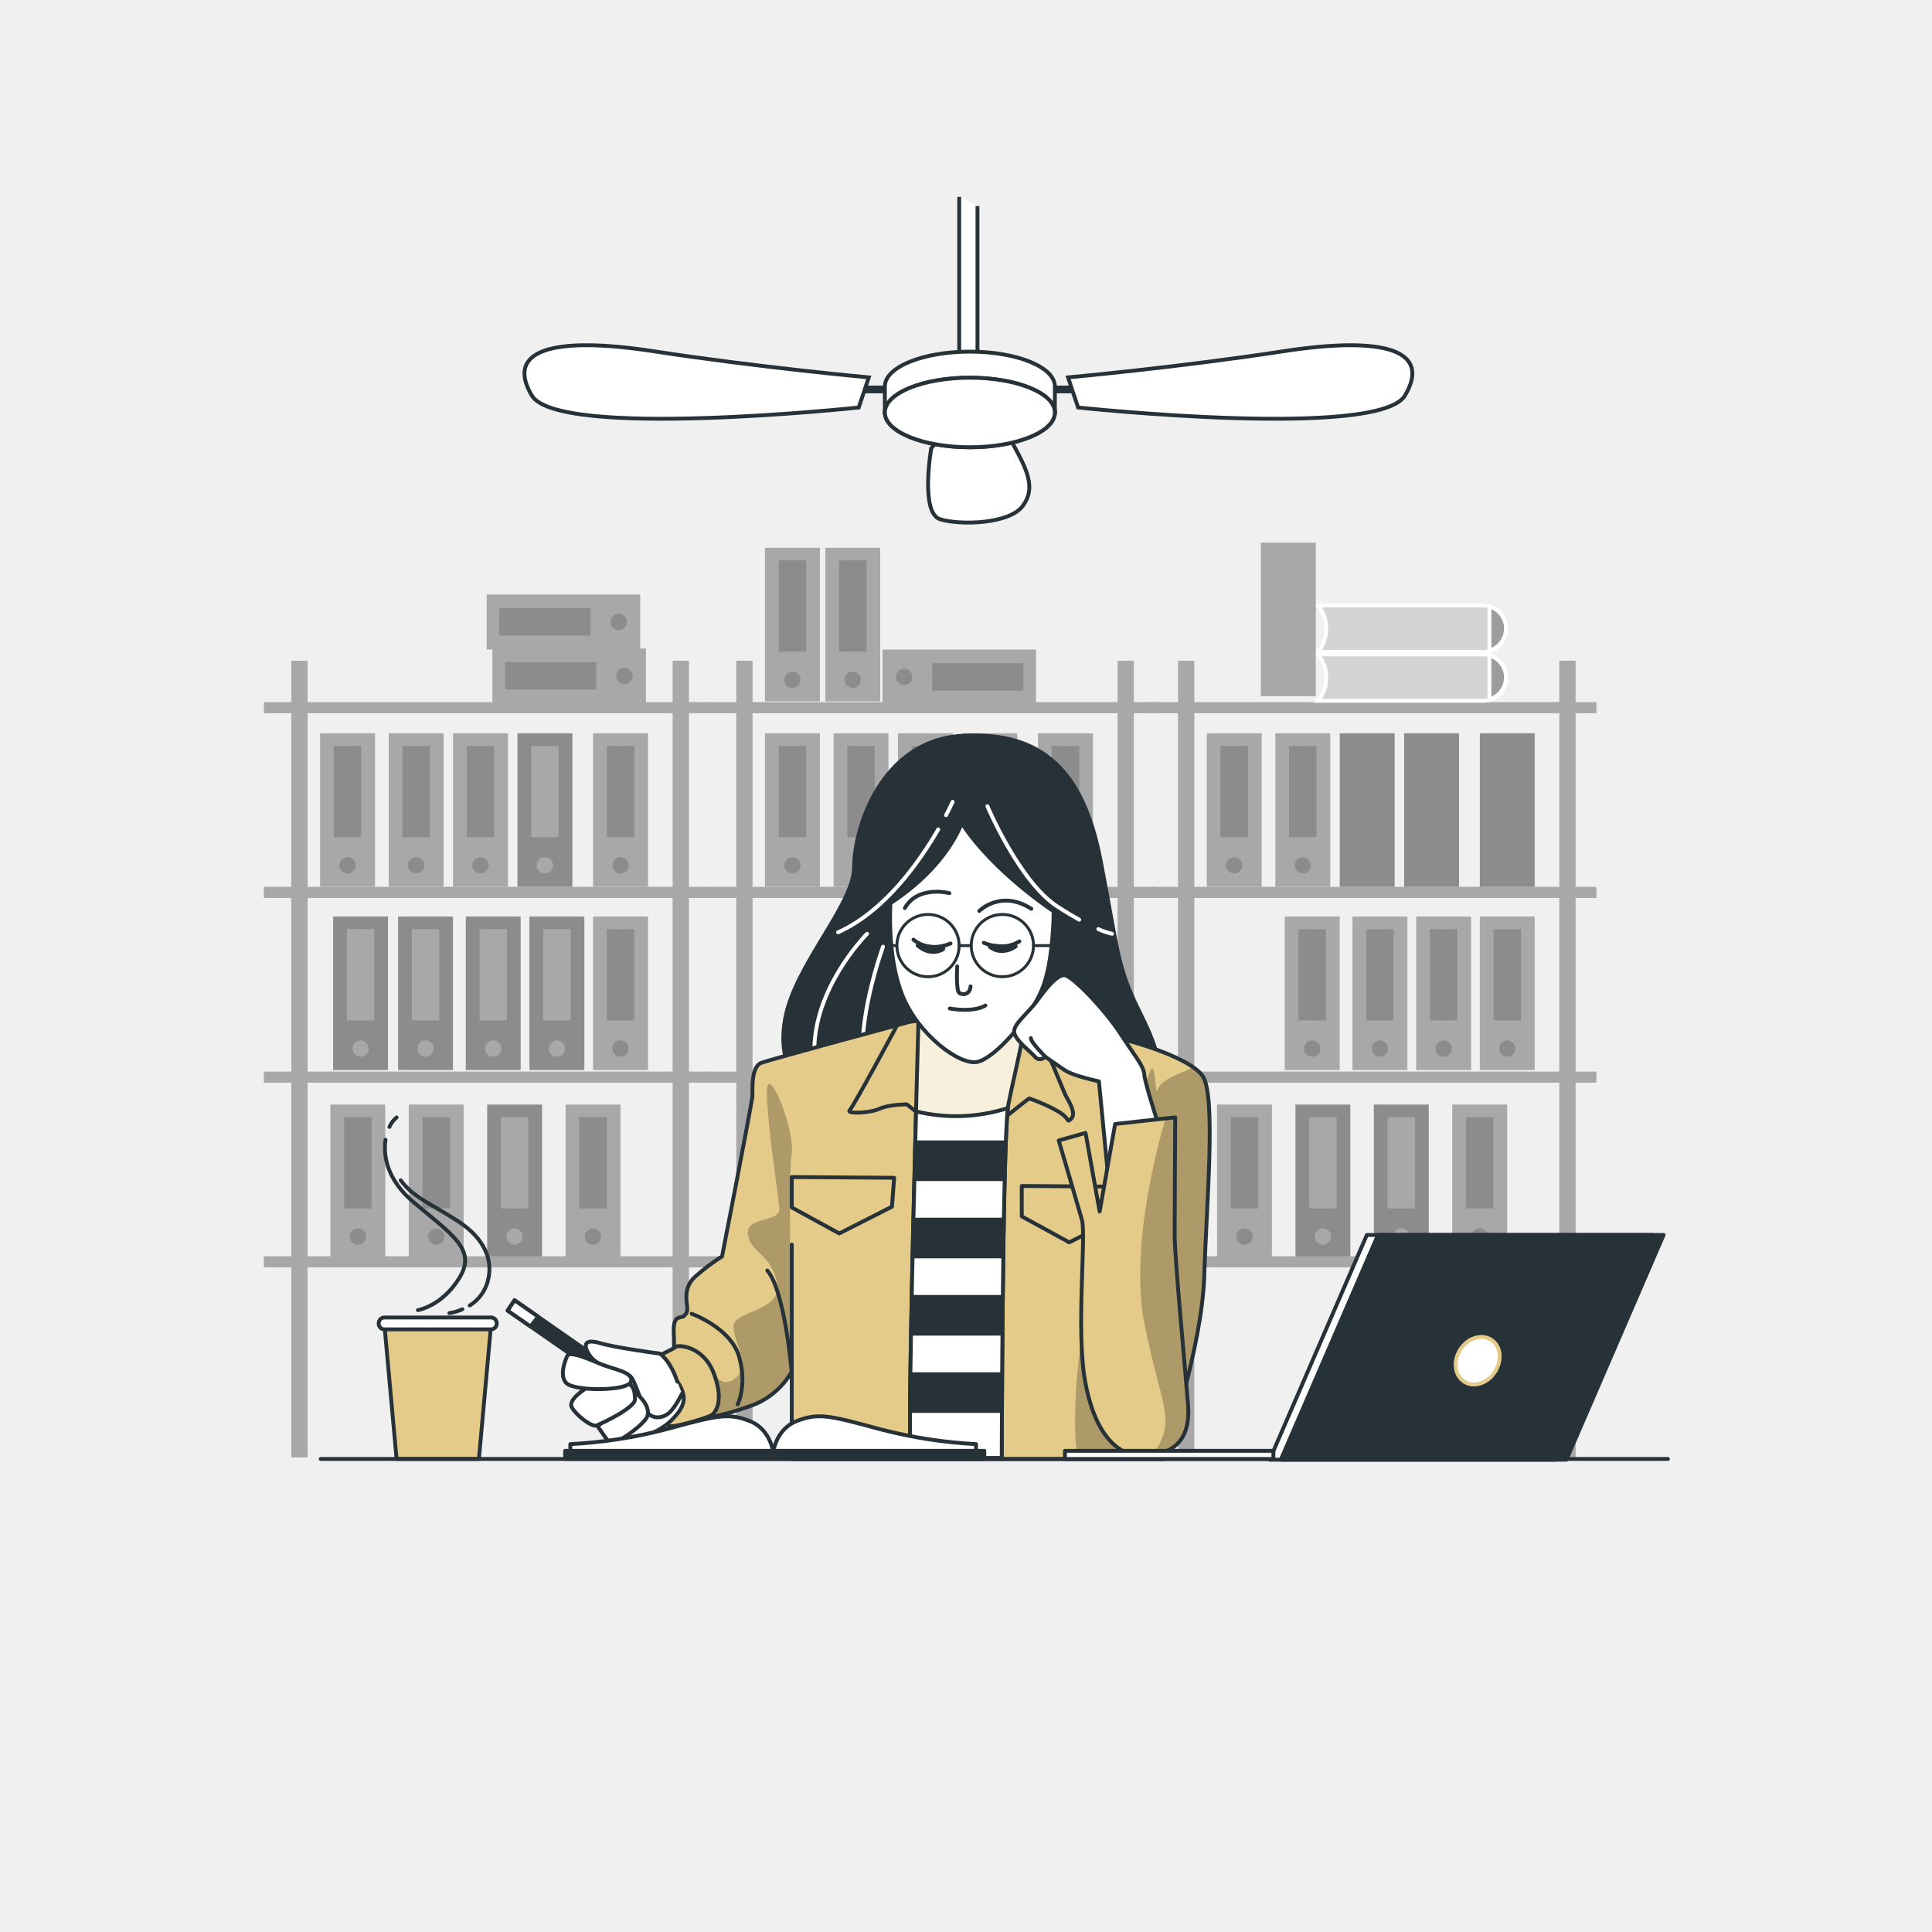
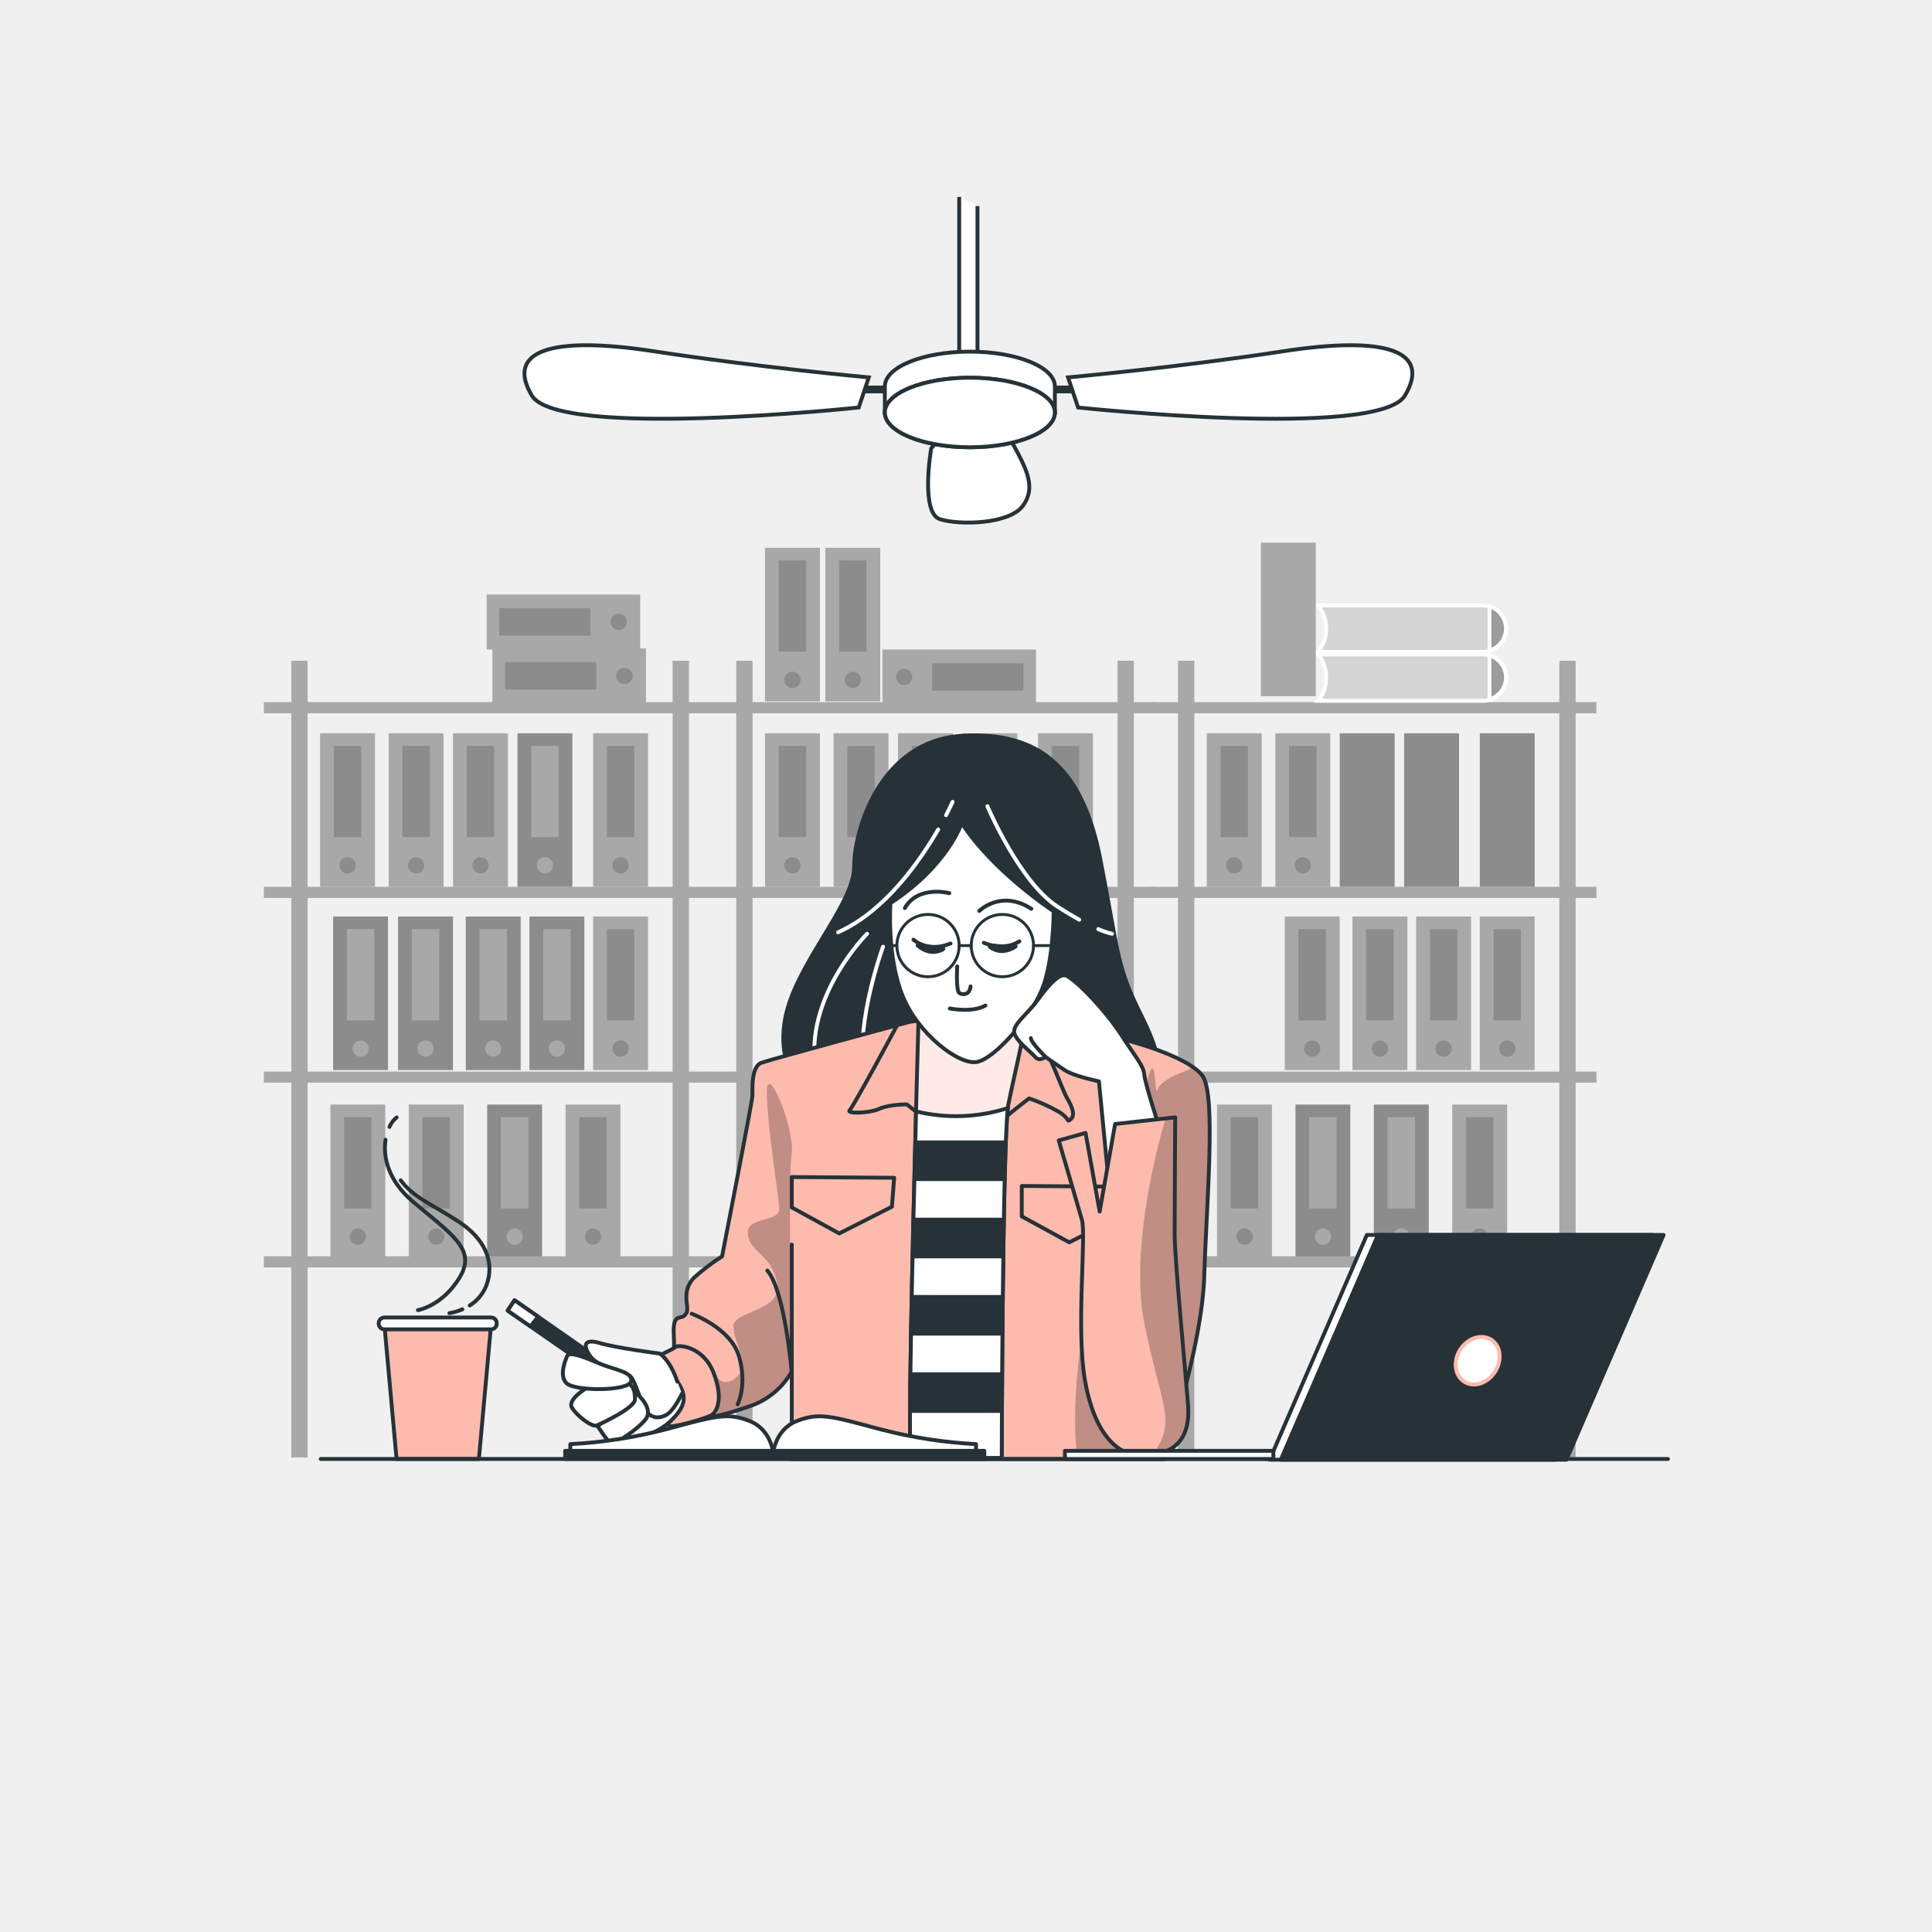
<svg xmlns="http://www.w3.org/2000/svg" viewBox="0 0 500 500">
  <defs>
    <clipPath id="freepik--clip-path--inject-376">
-       <path d="M235.25,264.5s-35.52,9.59-38.21,10.55-2.3,7.11-2.3,8.45-7.87,41.66-7.87,41.66a52.37,52.37,0,0,0-7.11,5.38c-3.07,2.88-1.92,6.72-1.92,7.68s.19,1.34-.77,2.3-3.07-.76-2.68,5.19-1.73,20,3.64,20.73,8.07.2,15.94-2.49a19.75,19.75,0,0,0,10.94-9v22.66h96.38s9.79-28.61,10.37-47.42,3.07-46.47-.38-51.65-21.7-10.94-37.83-12.86S238.13,263.73,235.25,264.5Z" style="fill:#E5CB89;stroke:#263238;stroke-linecap:round;stroke-linejoin:round" />
+       <path d="M235.25,264.5s-35.52,9.59-38.21,10.55-2.3,7.11-2.3,8.45-7.87,41.66-7.87,41.66a52.37,52.37,0,0,0-7.11,5.38c-3.07,2.88-1.92,6.72-1.92,7.68s.19,1.34-.77,2.3-3.07-.76-2.68,5.19-1.73,20,3.64,20.73,8.07.2,15.94-2.49a19.75,19.75,0,0,0,10.94-9v22.66h96.38s9.79-28.61,10.37-47.42,3.07-46.47-.38-51.65-21.7-10.94-37.83-12.86S238.13,263.73,235.25,264.5Z" style="fill:#FDBBAD;stroke:#263238;stroke-linecap:round;stroke-linejoin:round" />
    </clipPath>
    <clipPath id="freepik--clip-path-2--inject-376">
      <path d="M237.74,262.58s-3.26,114.73-1.92,114.73h23.43s.19-83.63,1.72-91.5,5.19-21.89,4.61-25.73-26.68-1.73-26.68-1.73A15.28,15.28,0,0,0,237.74,262.58Z" style="fill:#FFFFFF;stroke:#263238;stroke-linecap:round;stroke-linejoin:round" />
    </clipPath>
    <clipPath id="freepik--clip-path-3--inject-376">
      <path d="M260.83,286.76a43.86,43.86,0,0,1-23.75.87c-.88,34.3-2.2,89.68-1.26,89.68h23.43S259.43,298.93,260.83,286.76Z" style="fill:#FFFFFF;stroke:#263238;stroke-linecap:round;stroke-linejoin:round" />
    </clipPath>
    <clipPath id="freepik--clip-path-4--inject-376">
-       <path d="M280.94,293.2l3.65,20.35,4-22.66,15.55-1.72S304,313.36,304,319.5s2.69,34.18,3.46,44-4.42,13-11.52,13.24-12.87-6.33-15.17-19.58.38-37.44-.77-41.47-6-20.54-6-20.54Z" style="fill:#E5CB89;stroke:#263238;stroke-linecap:round;stroke-linejoin:round" />
+       <path d="M280.94,293.2l3.65,20.35,4-22.66,15.55-1.72S304,313.36,304,319.5s2.69,34.18,3.46,44-4.42,13-11.52,13.24-12.87-6.33-15.17-19.58.38-37.44-.77-41.47-6-20.54-6-20.54Z" style="fill:#FDBBAD;stroke:#263238;stroke-linecap:round;stroke-linejoin:round" />
    </clipPath>
  </defs>
  <g id="freepik--Fan--inject-376">
    <line x1="217.05" y1="100.79" x2="233.66" y2="100.79" style="fill:#FFFFFF;stroke:#263238;stroke-miterlimit:10;stroke-width:2px" />
    <path d="M224.84,97.67l-2.6,7.79s-77.87,8.31-84.62-3.12,4.68-15.57,31.67-11.42S224.84,97.67,224.84,97.67Z" style="fill:#FFFFFF;stroke:#263238;stroke-miterlimit:10" />
    <line x1="284.2" y1="100.79" x2="267.59" y2="100.79" style="fill:#FFFFFF;stroke:#263238;stroke-miterlimit:10;stroke-width:2px" />
    <path d="M276.41,97.67l2.6,7.79s77.87,8.31,84.61-3.12S359,86.77,332,90.92,276.41,97.67,276.41,97.67Z" style="fill:#FFFFFF;stroke:#263238;stroke-miterlimit:10" />
    <path d="M241,116.05s-2.93,16.77,2.34,18.35,17.84,1.23,21.34-3.45,1.15-9.36-2.73-16.4S247.88,107.09,241,116.05Z" style="fill:#FFFFFF;stroke:#263238;stroke-miterlimit:10" />
    <polyline points="248.24 50.96 248.24 103.53 252.97 103.53 252.97 53.33" style="fill:#FFFFFF;stroke:#263238;stroke-miterlimit:10" />
    <path d="M236.45,106.75a48.17,48.17,0,0,0,29.1,0H273V100c0-5-9.85-9-22-9s-22,4-22,9v6.75Z" style="fill:#FFFFFF;stroke:#263238;stroke-miterlimit:10" />
    <ellipse cx="251" cy="106.75" rx="22" ry="9" style="fill:#FFFFFF;stroke:#263238;stroke-miterlimit:10" />
    <ellipse cx="251" cy="106.75" rx="22" ry="9" style="fill:#FFFFFF;stroke:#263238;stroke-miterlimit:10" />
  </g>
  <g id="freepik--Bookshelves--inject-376">
    <rect x="314.97" y="285.86" width="14.21" height="39.74" style="fill:#A8A8A8" />
    <rect x="318.53" y="289.12" width="7.1" height="23.62" style="fill:#8C8C8C" />
    <circle cx="322.08" cy="320.03" r="2.11" style="fill:#8C8C8C" />
    <rect x="335.26" y="285.86" width="14.21" height="39.74" style="fill:#8C8C8C" />
    <rect x="338.81" y="289.12" width="7.1" height="23.62" style="fill:#A8A8A8" />
    <circle cx="342.37" cy="320.03" r="2.11" style="fill:#A8A8A8" />
    <rect x="355.55" y="285.86" width="14.21" height="39.74" style="fill:#8C8C8C" />
    <rect x="359.1" y="289.12" width="7.1" height="23.62" style="fill:#A8A8A8" />
    <path d="M364.77,320a2.12,2.12,0,1,0-2.11,2.12A2.12,2.12,0,0,0,364.77,320Z" style="fill:#A8A8A8" />
    <rect x="375.84" y="285.86" width="14.21" height="39.74" style="fill:#A8A8A8" />
    <rect x="379.39" y="289.12" width="7.1" height="23.62" style="fill:#8C8C8C" />
    <path d="M385.06,320a2.12,2.12,0,1,0-2.12,2.12A2.12,2.12,0,0,0,385.06,320Z" style="fill:#8C8C8C" />
    <path d="M413.15,184.59v-2.88h-5.38V171h-4.22v10.71H309.09V171h-4.22v10.71h-7.11v2.88h7.11v44.92h-7.11v2.88h7.11v44.93h-7.11v2.88h7.11v44.92h-7.11V328h7.11v49.18h4.22V328h94.46v49.18h4.22V328h5.38v-2.88h-5.38V280.2h5.38v-2.88h-5.38V232.39h5.38v-2.88h-5.38V184.59Zm-9.6,140.53H309.09V280.2h94.46Zm0-47.8H309.09V232.39h94.46Zm0-47.81H309.09V184.59h94.46Z" style="fill:#A8A8A8" />
    <rect x="363.39" y="189.77" width="14.21" height="39.74" style="fill:#8C8C8C" />
    <rect x="366.94" y="193.03" width="7.1" height="23.62" style="fill:#8C8C8C" />
    <path d="M372.61,223.94a2.12,2.12,0,1,0-2.11,2.12A2.12,2.12,0,0,0,372.61,223.94Z" style="fill:#8C8C8C" />
    <rect x="346.72" y="189.77" width="14.21" height="39.74" style="fill:#8C8C8C" />
    <rect x="350.28" y="193.03" width="7.1" height="23.62" style="fill:#8C8C8C" />
    <circle cx="353.83" cy="223.94" r="2.11" style="fill:#8C8C8C" />
    <rect x="330.06" y="189.77" width="14.21" height="39.74" style="fill:#A8A8A8" />
    <rect x="333.61" y="193.03" width="7.1" height="23.62" style="fill:#8C8C8C" />
    <circle cx="337.16" cy="223.94" r="2.11" style="fill:#8C8C8C" />
    <rect x="382.97" y="189.77" width="14.21" height="39.74" style="fill:#8C8C8C" />
    <rect x="386.53" y="193.03" width="7.1" height="23.62" style="fill:#8C8C8C" />
    <circle cx="390.08" cy="223.94" r="2.11" style="fill:#8C8C8C" />
    <rect x="312.31" y="189.77" width="14.21" height="39.74" style="fill:#A8A8A8" />
    <rect x="315.86" y="193.03" width="7.1" height="23.62" style="fill:#8C8C8C" />
    <circle cx="319.41" cy="223.94" r="2.11" style="fill:#8C8C8C" />
    <path d="M383.79,169.37H341.08a8.86,8.86,0,0,1,2.13,6h0a8.9,8.9,0,0,1-2.13,6h42.71a6,6,0,0,0,6-6h0A6,6,0,0,0,383.79,169.37Z" style="fill:#D4D4D4;stroke:#FFFFFF;stroke-miterlimit:10" />
    <path d="M385.47,169.61V181a6,6,0,0,0,4.28-5.71h0A6,6,0,0,0,385.47,169.61Z" style="fill:#9C9C9C;stroke:#FFFFFF;stroke-miterlimit:10" />
    <path d="M383.79,156.7H341.08a8.9,8.9,0,0,1,2.13,6h0a8.9,8.9,0,0,1-2.13,6h42.71a6,6,0,0,0,6-6h0A6,6,0,0,0,383.79,156.7Z" style="fill:#D4D4D4;stroke:#FFFFFF;stroke-miterlimit:10" />
    <path d="M385.47,156.94v11.44a6,6,0,0,0,4.28-5.72h0A6,6,0,0,0,385.47,156.94Z" style="fill:#9C9C9C;stroke:#FFFFFF;stroke-miterlimit:10" />
    <rect x="326.31" y="140.44" width="14.21" height="39.74" style="fill:#A8A8A8" />
    <rect x="329.86" y="143.7" width="7.1" height="23.62" style="fill:#A8A8A8" />
    <path d="M335.52,174.61a2.11,2.11,0,1,0-2.11,2.11A2.1,2.1,0,0,0,335.52,174.61Z" style="fill:#A8A8A8" />
    <rect x="382.97" y="237.19" width="14.21" height="39.74" style="fill:#A8A8A8" />
    <rect x="386.53" y="240.46" width="7.1" height="23.62" style="fill:#8C8C8C" />
    <path d="M392.19,271.37a2.11,2.11,0,1,0-2.11,2.11A2.12,2.12,0,0,0,392.19,271.37Z" style="fill:#8C8C8C" />
    <rect x="366.5" y="237.19" width="14.21" height="39.74" style="fill:#A8A8A8" />
    <rect x="370.05" y="240.46" width="7.1" height="23.62" style="fill:#8C8C8C" />
    <path d="M375.71,271.37a2.11,2.11,0,1,0-2.11,2.11A2.11,2.11,0,0,0,375.71,271.37Z" style="fill:#8C8C8C" />
    <rect x="332.5" y="237.19" width="14.21" height="39.74" style="fill:#A8A8A8" />
    <rect x="336.05" y="240.46" width="7.1" height="23.62" style="fill:#8C8C8C" />
    <path d="M341.71,271.37a2.11,2.11,0,1,0-2.11,2.11A2.11,2.11,0,0,0,341.71,271.37Z" style="fill:#8C8C8C" />
    <rect x="350.02" y="237.19" width="14.21" height="39.74" style="fill:#A8A8A8" />
    <rect x="353.57" y="240.46" width="7.1" height="23.62" style="fill:#8C8C8C" />
    <path d="M359.23,271.37a2.11,2.11,0,1,0-2.11,2.11A2.11,2.11,0,0,0,359.23,271.37Z" style="fill:#8C8C8C" />
    <rect x="200.65" y="285.86" width="14.21" height="39.74" style="fill:#A8A8A8" />
    <rect x="204.2" y="289.12" width="7.1" height="23.62" style="fill:#A8A8A8" />
    <circle cx="207.75" cy="320.03" r="2.11" style="fill:#A8A8A8" />
    <rect x="220.93" y="285.86" width="14.21" height="39.74" style="fill:#A8A8A8" />
    <rect x="224.49" y="289.12" width="7.1" height="23.62" style="fill:#A8A8A8" />
    <circle cx="228.04" cy="320.03" r="2.11" style="fill:#A8A8A8" />
    <rect x="241.22" y="285.86" width="14.21" height="39.74" style="fill:#A8A8A8" />
    <rect x="244.78" y="289.12" width="7.1" height="23.62" style="fill:#A8A8A8" />
    <circle cx="248.33" cy="320.03" r="2.11" style="fill:#A8A8A8" />
    <rect x="261.51" y="285.86" width="14.21" height="39.74" style="fill:#A8A8A8" />
    <rect x="265.06" y="289.12" width="7.1" height="23.62" style="fill:#A8A8A8" />
    <path d="M270.73,320a2.12,2.12,0,1,0-2.11,2.12A2.12,2.12,0,0,0,270.73,320Z" style="fill:#A8A8A8" />
    <rect x="190.54" y="171" width="4.22" height="206.18" style="fill:#A8A8A8" />
    <rect x="289.22" y="171" width="4.22" height="206.18" style="fill:#A8A8A8" />
    <rect x="183.43" y="181.71" width="115.39" height="2.88" style="fill:#A8A8A8" />
    <rect x="183.43" y="229.51" width="115.39" height="2.88" style="fill:#A8A8A8" />
    <rect x="183.43" y="277.32" width="115.39" height="2.88" style="fill:#A8A8A8" />
    <rect x="183.43" y="325.12" width="115.39" height="2.88" style="fill:#A8A8A8" />
    <rect x="249.06" y="189.77" width="14.21" height="39.74" style="fill:#A8A8A8" />
    <rect x="252.61" y="193.03" width="7.1" height="23.62" style="fill:#A8A8A8" />
    <path d="M258.28,223.94a2.12,2.12,0,1,0-2.11,2.12A2.12,2.12,0,0,0,258.28,223.94Z" style="fill:#A8A8A8" />
    <rect x="232.4" y="189.77" width="14.21" height="39.74" style="fill:#A8A8A8" />
    <rect x="235.95" y="193.03" width="7.1" height="23.62" style="fill:#8C8C8C" />
    <circle cx="239.5" cy="223.94" r="2.11" style="fill:#8C8C8C" />
    <rect x="215.73" y="189.77" width="14.21" height="39.74" style="fill:#A8A8A8" />
    <rect x="219.28" y="193.03" width="7.1" height="23.62" style="fill:#8C8C8C" />
    <circle cx="222.83" cy="223.94" r="2.11" style="fill:#8C8C8C" />
    <rect x="268.65" y="189.77" width="14.21" height="39.74" style="fill:#A8A8A8" />
    <rect x="272.2" y="193.03" width="7.1" height="23.62" style="fill:#8C8C8C" />
    <circle cx="275.75" cy="223.94" r="2.11" style="fill:#A8A8A8" />
    <rect x="197.98" y="189.77" width="14.21" height="39.74" style="fill:#A8A8A8" />
    <rect x="201.53" y="193.03" width="7.1" height="23.62" style="fill:#8C8C8C" />
    <circle cx="205.08" cy="223.94" r="2.11" style="fill:#8C8C8C" />
    <rect x="197.98" y="141.77" width="14.21" height="39.74" style="fill:#A8A8A8" />
    <rect x="201.53" y="145.03" width="7.1" height="23.62" style="fill:#8C8C8C" />
    <circle cx="205.08" cy="175.94" r="2.11" style="fill:#8C8C8C" />
    <rect x="213.59" y="141.77" width="14.21" height="39.74" style="fill:#A8A8A8" />
    <rect x="217.15" y="145.03" width="7.1" height="23.62" style="fill:#8C8C8C" />
    <circle cx="220.7" cy="175.94" r="2.11" style="fill:#8C8C8C" />
    <rect x="241.15" y="155.32" width="14.21" height="39.74" transform="translate(423.44 -73.06) rotate(90)" style="fill:#A8A8A8" />
    <rect x="249.5" y="163.38" width="7.1" height="23.61" transform="translate(428.24 -77.86) rotate(90)" style="fill:#8C8C8C" />
    <path d="M234,177.3a2.11,2.11,0,1,0-2.11-2.11A2.12,2.12,0,0,0,234,177.3Z" style="fill:#8C8C8C" />
    <rect x="268.65" y="237.19" width="14.21" height="39.74" style="fill:#A8A8A8" />
    <rect x="272.2" y="240.46" width="7.1" height="23.62" style="fill:#A8A8A8" />
    <path d="M277.86,271.37a2.11,2.11,0,1,0-2.11,2.11A2.11,2.11,0,0,0,277.86,271.37Z" style="fill:#A8A8A8" />
    <rect x="252.17" y="237.19" width="14.21" height="39.74" style="fill:#A8A8A8" />
    <rect x="255.72" y="240.46" width="7.1" height="23.62" style="fill:#A8A8A8" />
    <path d="M261.38,271.37a2.11,2.11,0,1,0-2.11,2.11A2.11,2.11,0,0,0,261.38,271.37Z" style="fill:#A8A8A8" />
    <rect x="218.17" y="237.19" width="14.21" height="39.74" style="fill:#A8A8A8" />
    <rect x="221.72" y="240.46" width="7.1" height="23.62" style="fill:#A8A8A8" />
    <path d="M227.38,271.37a2.11,2.11,0,1,0-2.11,2.11A2.11,2.11,0,0,0,227.38,271.37Z" style="fill:#A8A8A8" />
    <rect x="235.69" y="237.19" width="14.21" height="39.74" style="fill:#A8A8A8" />
    <rect x="239.24" y="240.46" width="7.1" height="23.62" style="fill:#A8A8A8" />
    <path d="M244.9,271.37a2.11,2.11,0,1,0-2.11,2.11A2.11,2.11,0,0,0,244.9,271.37Z" style="fill:#A8A8A8" />
    <rect x="85.5" y="285.86" width="14.21" height="39.74" style="fill:#A8A8A8" />
    <rect x="89.05" y="289.12" width="7.1" height="23.62" style="fill:#8C8C8C" />
    <circle cx="92.61" cy="320.03" r="2.11" style="fill:#8C8C8C" />
    <rect x="105.79" y="285.86" width="14.21" height="39.74" style="fill:#A8A8A8" />
    <rect x="109.34" y="289.12" width="7.1" height="23.62" style="fill:#8C8C8C" />
    <circle cx="112.9" cy="320.03" r="2.11" style="fill:#8C8C8C" />
    <rect x="126.08" y="285.86" width="14.21" height="39.74" style="fill:#8C8C8C" />
    <rect x="129.63" y="289.12" width="7.1" height="23.62" style="fill:#A8A8A8" />
    <circle cx="133.18" cy="320.03" r="2.11" style="fill:#A8A8A8" />
    <rect x="146.37" y="285.86" width="14.21" height="39.74" style="fill:#A8A8A8" />
    <rect x="149.92" y="289.12" width="7.1" height="23.62" style="fill:#8C8C8C" />
    <circle cx="153.47" cy="320.03" r="2.11" style="fill:#8C8C8C" />
    <rect x="75.39" y="171" width="4.22" height="206.18" style="fill:#A8A8A8" />
    <rect x="174.08" y="171" width="4.22" height="206.18" style="fill:#A8A8A8" />
    <rect x="68.29" y="181.71" width="115.39" height="2.88" style="fill:#A8A8A8" />
    <rect x="68.29" y="229.51" width="115.39" height="2.88" style="fill:#A8A8A8" />
    <rect x="68.29" y="277.32" width="115.39" height="2.88" style="fill:#A8A8A8" />
    <rect x="68.29" y="325.12" width="115.39" height="2.88" style="fill:#A8A8A8" />
    <rect x="133.92" y="189.77" width="14.21" height="39.74" style="fill:#8C8C8C" />
    <rect x="137.47" y="193.03" width="7.1" height="23.62" style="fill:#A8A8A8" />
    <path d="M143.14,223.94a2.12,2.12,0,1,0-2.12,2.12A2.12,2.12,0,0,0,143.14,223.94Z" style="fill:#A8A8A8" />
    <rect x="117.25" y="189.77" width="14.21" height="39.74" style="fill:#A8A8A8" />
    <rect x="120.8" y="193.03" width="7.1" height="23.62" style="fill:#8C8C8C" />
    <circle cx="124.36" cy="223.94" r="2.11" style="fill:#8C8C8C" />
    <rect x="100.59" y="189.77" width="14.21" height="39.74" style="fill:#A8A8A8" />
    <rect x="104.14" y="193.03" width="7.1" height="23.62" style="fill:#8C8C8C" />
    <circle cx="107.69" cy="223.94" r="2.11" style="fill:#8C8C8C" />
    <rect x="153.5" y="189.77" width="14.21" height="39.74" style="fill:#A8A8A8" />
    <rect x="157.05" y="193.03" width="7.1" height="23.62" style="fill:#8C8C8C" />
    <circle cx="160.61" cy="223.94" r="2.11" style="fill:#8C8C8C" />
    <rect x="140.2" y="155.05" width="14.21" height="39.74" transform="translate(-27.62 322.23) rotate(-90)" style="fill:#A8A8A8" />
    <rect x="138.96" y="163.12" width="7.1" height="23.62" transform="translate(-32.42 317.43) rotate(-90)" style="fill:#8C8C8C" />
    <path d="M161.61,172.81a2.12,2.12,0,1,0,2.11,2.12A2.12,2.12,0,0,0,161.61,172.81Z" style="fill:#8C8C8C" />
    <rect x="138.71" y="141.09" width="14.21" height="39.74" transform="translate(-15.14 306.78) rotate(-90)" style="fill:#A8A8A8" />
    <rect x="137.47" y="149.15" width="7.1" height="23.62" transform="translate(-19.94 301.98) rotate(-90)" style="fill:#8C8C8C" />
    <path d="M160.12,158.85a2.11,2.11,0,1,0,2.11,2.11A2.1,2.1,0,0,0,160.12,158.85Z" style="fill:#8C8C8C" />
    <rect x="82.84" y="189.77" width="14.21" height="39.74" style="fill:#A8A8A8" />
    <rect x="86.39" y="193.03" width="7.1" height="23.62" style="fill:#8C8C8C" />
    <circle cx="89.94" cy="223.94" r="2.11" style="fill:#8C8C8C" />
    <rect x="153.5" y="237.19" width="14.21" height="39.74" style="fill:#A8A8A8" />
    <rect x="157.05" y="240.46" width="7.1" height="23.62" style="fill:#8C8C8C" />
    <path d="M162.72,271.37a2.12,2.12,0,1,0-2.11,2.11A2.12,2.12,0,0,0,162.72,271.37Z" style="fill:#8C8C8C" />
    <rect x="137.02" y="237.19" width="14.21" height="39.74" style="fill:#8C8C8C" />
    <rect x="140.58" y="240.46" width="7.1" height="23.62" style="fill:#A8A8A8" />
    <path d="M146.24,271.37a2.11,2.11,0,1,0-2.11,2.11A2.12,2.12,0,0,0,146.24,271.37Z" style="fill:#A8A8A8" />
    <rect x="86.21" y="237.19" width="14.21" height="39.74" style="fill:#8C8C8C" />
    <rect x="89.77" y="240.46" width="7.1" height="23.62" style="fill:#A8A8A8" />
    <path d="M95.43,271.37a2.11,2.11,0,1,0-2.11,2.11A2.12,2.12,0,0,0,95.43,271.37Z" style="fill:#A8A8A8" />
    <rect x="103.02" y="237.19" width="14.21" height="39.74" style="fill:#8C8C8C" />
    <rect x="106.58" y="240.46" width="7.1" height="23.62" style="fill:#A8A8A8" />
    <path d="M112.24,271.37a2.11,2.11,0,1,0-2.11,2.11A2.12,2.12,0,0,0,112.24,271.37Z" style="fill:#A8A8A8" />
    <rect x="120.54" y="237.19" width="14.21" height="39.74" style="fill:#8C8C8C" />
    <rect x="124.1" y="240.46" width="7.1" height="23.62" style="fill:#A8A8A8" />
    <path d="M129.76,271.37a2.11,2.11,0,1,0-2.11,2.11A2.12,2.12,0,0,0,129.76,271.37Z" style="fill:#A8A8A8" />
  </g>
  <g id="freepik--Coffee--inject-376">
-     <polygon points="123.94 377.58 102.63 377.58 99.43 342.25 127.14 342.25 123.94 377.58" style="fill:#E5CB89;stroke:#263238;stroke-linecap:round;stroke-linejoin:round" />
+     <polygon points="123.94 377.58 102.63 377.58 99.43 342.25 127.14 342.25 123.94 377.58" style="fill:#FDBBAD;stroke:#263238;stroke-linecap:round;stroke-linejoin:round" />
    <rect x="98.01" y="340.97" width="30.54" height="3.06" rx="1.46" style="fill:#FFFFFF;stroke:#263238;stroke-linecap:round;stroke-linejoin:round" />
    <path d="M100.78,291.65a6.8,6.8,0,0,1,1.87-2.47" style="fill:none;stroke:#263238;stroke-linecap:round;stroke-linejoin:round" />
    <path d="M108.16,339.06s6.3-1.05,10.76-8.4-1.83-11-12.07-19.69c-6.37-5.39-7.76-11.5-7.08-16" style="fill:none;stroke:#263238;stroke-linecap:round;stroke-linejoin:round" />
    <path d="M121.57,337.86a10.68,10.68,0,0,0,4.7-6.42c1.32-5-.52-10.76-7.87-15.48s-11.29-6-14.7-10.5" style="fill:none;stroke:#263238;stroke-linecap:round;stroke-linejoin:round" />
    <path d="M116.3,339.84a13,13,0,0,0,3.36-1" style="fill:none;stroke:#263238;stroke-linecap:round;stroke-linejoin:round" />
  </g>
  <g id="freepik--Character--inject-376">
    <path d="M208.44,283.06c-4.76-5.31-6.7-11.22-5.26-19.33,2.5-14,17.86-29.57,17.86-39.36s6.85-32.59,27.78-33.94,31.55,9.17,36,32.21,4.23,27.07,9.41,37.82c2.13,4.43,4.54,8.9,5.42,13.79,1.75,9.7-8.78,14.44-16.23,17.11-20.92,7.48-47.1,12.42-66.8-1.13A45.58,45.58,0,0,1,208.44,283.06Z" style="fill:#263238;stroke:#263238;stroke-linecap:round;stroke-linejoin:round" />
    <path d="M284.24,240.45a17.87,17.87,0,0,0,3.56,1.21" style="fill:none;stroke:#FFFFFF;stroke-linecap:round;stroke-miterlimit:10" />
    <path d="M255.54,208.65s8.25,19.5,18,25.88c2.19,1.43,4.11,2.57,5.77,3.49" style="fill:none;stroke:#FFFFFF;stroke-linecap:round;stroke-miterlimit:10" />
    <path d="M242.81,214.66c-4.74,8.19-13.77,21.17-25.91,26.62" style="fill:none;stroke:#FFFFFF;stroke-linecap:round;stroke-miterlimit:10" />
    <path d="M246.53,207.52s-.58,1.32-1.69,3.45" style="fill:none;stroke:#FFFFFF;stroke-linecap:round;stroke-miterlimit:10" />
    <path d="M224.4,241.66S209,257,210.9,275" style="fill:none;stroke:#FFFFFF;stroke-linecap:round;stroke-miterlimit:10" />
    <path d="M228.53,245s-7.13,19.51-4.88,31.89" style="fill:none;stroke:#FFFFFF;stroke-linecap:round;stroke-miterlimit:10" />
-     <path d="M235.25,264.5s-35.52,9.59-38.21,10.55-2.3,7.11-2.3,8.45-7.87,41.66-7.87,41.66a52.37,52.37,0,0,0-7.11,5.38c-3.07,2.88-1.92,6.72-1.92,7.68s.19,1.34-.77,2.3-3.07-.76-2.68,5.19-1.73,20,3.64,20.73,8.07.2,15.94-2.49a19.75,19.75,0,0,0,10.94-9v22.66h96.38s9.79-28.61,10.37-47.42,3.07-46.47-.38-51.65-21.7-10.94-37.83-12.86S238.13,263.73,235.25,264.5Z" style="fill:#E5CB89" />
+     <path d="M235.25,264.5s-35.52,9.59-38.21,10.55-2.3,7.11-2.3,8.45-7.87,41.66-7.87,41.66a52.37,52.37,0,0,0-7.11,5.38c-3.07,2.88-1.92,6.72-1.92,7.68s.19,1.34-.77,2.3-3.07-.76-2.68,5.19-1.73,20,3.64,20.73,8.07.2,15.94-2.49a19.75,19.75,0,0,0,10.94-9v22.66h96.38s9.79-28.61,10.37-47.42,3.07-46.47-.38-51.65-21.7-10.94-37.83-12.86S238.13,263.73,235.25,264.5Z" style="fill:#FDBBAD" />
    <g style="clip-path:url(#freepik--clip-path--inject-376)">
      <path d="M307.61,275.4c.5.59.71,1.09.28,1.29-1.32.63-7.52,2.63-8.27,5.26s-.44-8-1.88-4.89-3.39,15.42-11.28,40.24c-6.31,19.81-9.73,45.13-7.6,60.28h22.43s9.79-28.61,10.37-47.42,3.07-46.47-.38-51.65A11.92,11.92,0,0,0,307.61,275.4Z" style="opacity:0.24;mix-blend-mode:multiply" />
-       <path d="M236.59,259.12a8.68,8.68,0,0,0-3.07,3.65c-1.34,2.68-12.67,23.61-13.63,24.57s5.18.77,7.68-.38,7.1-1.15,7.1-1.15l4.42,3.45,13.63,5.38s6.14-4.42,9.21-6.91,4.42-3.46,4.42-3.46a43.5,43.5,0,0,1,7.68,3.46c3.07,1.92,1.92,2.88,3.07,1.92s.58-2.88-1-5.57-6.33-17.47-12.29-23S243.69,253.74,236.59,259.12Z" style="fill:#E5CB89;stroke:#263238;stroke-linecap:round;stroke-linejoin:round" />
-       <polygon points="264.43 306.93 290.93 307.12 290.35 314.61 276.72 321.52 264.43 314.8 264.43 306.93" style="fill:#E5CB89;stroke:#263238;stroke-linecap:round;stroke-linejoin:round" />
-       <polygon points="204.91 304.62 231.41 304.81 230.83 312.3 217.2 319.21 204.91 312.49 204.91 304.62" style="fill:#E5CB89;stroke:#263238;stroke-linecap:round;stroke-linejoin:round" />
+       <path d="M236.59,259.12a8.68,8.68,0,0,0-3.07,3.65c-1.34,2.68-12.67,23.61-13.63,24.57s5.18.77,7.68-.38,7.1-1.15,7.1-1.15l4.42,3.45,13.63,5.38s6.14-4.42,9.21-6.91,4.42-3.46,4.42-3.46a43.5,43.5,0,0,1,7.68,3.46c3.07,1.92,1.92,2.88,3.07,1.92s.58-2.88-1-5.57-6.33-17.47-12.29-23S243.69,253.74,236.59,259.12Z" style="fill:#FDBBAD;stroke:#263238;stroke-linecap:round;stroke-linejoin:round" />
+       <polygon points="264.43 306.93 290.93 307.12 290.35 314.61 276.72 321.52 264.43 314.8 264.43 306.93" style="fill:#FDBBAD;stroke:#263238;stroke-linecap:round;stroke-linejoin:round" />
+       <polygon points="204.91 304.62 231.41 304.81 230.83 312.3 217.2 319.21 204.91 312.49 204.91 304.62" style="fill:#FDBBAD;stroke:#263238;stroke-linecap:round;stroke-linejoin:round" />
      <path d="M205.23,362.05s-1.5-56.78-.37-63.18-6.77-25.57-6.4-15.41,3,25.47,3.22,29.28-8.86,1.93-8.11,6.82,6,4.88,7.53,12.41-11.29,7.14-11.29,11.28,4.52,9.77.76,13.16-5.88-1.15-5.88-1.15a19.38,19.38,0,0,1,.74,11.16A61.69,61.69,0,0,0,194,364a19.75,19.75,0,0,0,10.94-9v8.16Z" style="opacity:0.24;mix-blend-mode:multiply" />
    </g>
    <path d="M235.25,264.5s-35.52,9.59-38.21,10.55-2.3,7.11-2.3,8.45-7.87,41.66-7.87,41.66a52.37,52.37,0,0,0-7.11,5.38c-3.07,2.88-1.92,6.72-1.92,7.68s.19,1.34-.77,2.3-3.07-.76-2.68,5.19-1.73,20,3.64,20.73,8.07.2,15.94-2.49a19.75,19.75,0,0,0,10.94-9v22.66h96.38s9.79-28.61,10.37-47.42,3.07-46.47-.38-51.65-21.7-10.94-37.83-12.86S238.13,263.73,235.25,264.5Z" style="fill:none;stroke:#263238;stroke-linecap:round;stroke-linejoin:round" />
    <path d="M204.91,322.09v33.22s-1.73-21.12-6.33-26.5" style="fill:none;stroke:#263238;stroke-linecap:round;stroke-linejoin:round" />
    <path d="M179,340s10.18,3.65,12.29,11.13-.38,12.29-.38,12.29" style="fill:none;stroke:#263238;stroke-linecap:round;stroke-linejoin:round" />
-     <path d="M166.82,352.59s7.43-3.38,8-4,7.11-.31,9.84,6.65.75,10.3-.61,11.05-8.49,2.83-10.46,2.83S163.34,355.17,166.82,352.59Z" style="fill:#E5CB89;stroke:#263238;stroke-linecap:round;stroke-linejoin:round" />
+     <path d="M166.82,352.59s7.43-3.38,8-4,7.11-.31,9.84,6.65.75,10.3-.61,11.05-8.49,2.83-10.46,2.83S163.34,355.17,166.82,352.59Z" style="fill:#FDBBAD;stroke:#263238;stroke-linecap:round;stroke-linejoin:round" />
    <path d="M237.74,262.58s-3.26,114.73-1.92,114.73h23.43s.19-83.63,1.72-91.5,5.19-21.89,4.61-25.73-26.68-1.73-26.68-1.73A15.28,15.28,0,0,0,237.74,262.58Z" style="fill:#FFFFFF" />
    <g style="clip-path:url(#freepik--clip-path-2--inject-376)">
-       <path d="M237.74,262.58s-3.26,114.73-1.92,114.73h23.43s.19-83.63,1.72-91.5,5.19-21.89,4.61-25.73-26.68-1.73-26.68-1.73A15.28,15.28,0,0,0,237.74,262.58Z" style="fill:#E5CB89" />
+       <path d="M237.74,262.58s-3.26,114.73-1.92,114.73h23.43s.19-83.63,1.72-91.5,5.19-21.89,4.61-25.73-26.68-1.73-26.68-1.73A15.28,15.28,0,0,0,237.74,262.58Z" style="fill:#FDBBAD" />
      <path d="M237.74,262.58s-3.26,114.73-1.92,114.73h23.43s.19-83.63,1.72-91.5,5.19-21.89,4.61-25.73-26.68-1.73-26.68-1.73A15.28,15.28,0,0,0,237.74,262.58Z" style="fill:#FFFFFF;opacity:0.7" />
    </g>
    <path d="M237.74,262.58s-3.26,114.73-1.92,114.73h23.43s.19-83.63,1.72-91.5,5.19-21.89,4.61-25.73-26.68-1.73-26.68-1.73A15.28,15.28,0,0,0,237.74,262.58Z" style="fill:none;stroke:#263238;stroke-linecap:round;stroke-linejoin:round" />
    <path d="M260.83,286.76a43.86,43.86,0,0,1-23.75.87c-.88,34.3-2.2,89.68-1.26,89.68h23.43S259.43,298.93,260.83,286.76Z" style="fill:#FFFFFF" />
    <g style="clip-path:url(#freepik--clip-path-3--inject-376)">
      <path d="M259.3,365.65c0-3.14,0-6.69.06-10.5H235.63c0,3.84-.09,7.38-.11,10.5Z" style="fill:#263238" />
      <path d="M236,335.15c-.07,3.6-.14,7.11-.2,10.5h23.66c0-3.43.06-6.95.1-10.5Z" style="fill:#263238" />
      <path d="M236.41,315.15c-.08,3.49-.16,7-.23,10.5h23.47c.05-3.58.1-7.11.16-10.5Z" style="fill:#263238" />
      <path d="M236.89,295.15c-.08,3.37-.17,6.89-.26,10.5H260c.09-3.93.2-7.49.32-10.5Z" style="fill:#263238" />
    </g>
    <path d="M260.83,286.76a43.86,43.86,0,0,1-23.75.87c-.88,34.3-2.2,89.68-1.26,89.68h23.43S259.43,298.93,260.83,286.76Z" style="fill:none;stroke:#263238;stroke-linecap:round;stroke-linejoin:round" />
    <path d="M248.88,213s-3.46,10.94-18.43,20.74c0,0-1,13.63,3.07,23.8s14.78,18.24,19.39,17.28,13.63-11.33,16.7-18.62,3.08-20.35,3.08-20.35S257.13,225.71,248.88,213Z" style="fill:#FFFFFF;stroke:#263238;stroke-linecap:round;stroke-linejoin:round" />
    <path d="M247.73,250.1s-.39,6.33.57,6.91,2.69.38,2.88-1.73" style="fill:none;stroke:#263238;stroke-linecap:round;stroke-linejoin:round" />
    <path d="M245.81,261s5.95,1.15,9.21-.77" style="fill:none;stroke:#263238;stroke-linecap:round;stroke-linejoin:round" />
    <path d="M245.69,231.15S237.63,229,234.17,235" style="fill:none;stroke:#263238;stroke-linecap:round;stroke-linejoin:round" />
    <path d="M253.44,235.75s5.59-5.63,13.47-.55" style="fill:none;stroke:#263238;stroke-linecap:round;stroke-linejoin:round" />
    <path d="M236.4,243.18s3.65,3.46,9.6,1" style="fill:none;stroke:#263238;stroke-linecap:round;stroke-linejoin:round" />
    <path d="M254.61,244s5,2.31,9.21-.38" style="fill:none;stroke:#263238;stroke-linecap:round;stroke-linejoin:round" />
    <circle cx="240.17" cy="244.72" r="8.06" style="fill:none;stroke:#263238;stroke-linecap:round;stroke-linejoin:round;stroke-width:0.75px" />
    <circle cx="259.41" cy="244.72" r="8.06" style="fill:none;stroke:#263238;stroke-linecap:round;stroke-linejoin:round;stroke-width:0.75px" />
    <line x1="248.23" y1="244.72" x2="251.34" y2="244.72" style="fill:none;stroke:#263238;stroke-linecap:round;stroke-linejoin:round;stroke-width:0.75px" />
    <line x1="267.47" y1="244.72" x2="272.19" y2="244.72" style="fill:none;stroke:#263238;stroke-linecap:round;stroke-linejoin:round;stroke-width:0.75px" />
    <line x1="229.95" y1="244.72" x2="232.09" y2="244.72" style="fill:none;stroke:#263238;stroke-linecap:round;stroke-linejoin:round;stroke-width:0.75px" />
    <path d="M243.2,245.22s2.05.09.13.8-3.86.36-5.85-1.33C237.48,244.69,241.29,245.19,243.2,245.22Z" style="fill:#263238;stroke:#263238;stroke-linecap:round;stroke-linejoin:round" />
    <path d="M257.1,244.74s-2-.18-.23.77,3.78.87,6-.56C262.84,245,259,245,257.1,244.74Z" style="fill:#263238;stroke:#263238;stroke-linecap:round;stroke-linejoin:round" />
    <path d="M287.47,311.53l-3.07-31.68s-6.53-1.34-8.83-2.88-5-3.45-5-3.45-1.53,1.34-2.68,0-4.8-4-5.38-6.15,3.46-5,5.95-8.44,5.19-6.72,7.11-6.53S285.74,261,290,267.57s5.95,8.25,6.14,10.56,4,14,4,14l1,19.78Z" style="fill:#FFFFFF;stroke:#263238;stroke-linecap:round;stroke-linejoin:round" />
    <path d="M270.57,273.52s-3.78-3.73-3.78-4.85" style="fill:none;stroke:#263238;stroke-linecap:round;stroke-linejoin:round" />
-     <path d="M280.94,293.2l3.65,20.35,4-22.66,15.55-1.72S304,313.36,304,319.5s2.69,34.18,3.46,44-4.42,13-11.52,13.24-12.87-6.33-15.17-19.58.38-37.44-.77-41.47-6-20.54-6-20.54Z" style="fill:#E5CB89" />
+     <path d="M280.94,293.2l3.65,20.35,4-22.66,15.55-1.72S304,313.36,304,319.5s2.69,34.18,3.46,44-4.42,13-11.52,13.24-12.87-6.33-15.17-19.58.38-37.44-.77-41.47-6-20.54-6-20.54Z" style="fill:#FDBBAD" />
    <g style="clip-path:url(#freepik--clip-path-4--inject-376)">
      <path d="M298.38,376.5c5.79-.86,9.73-4.41,9.06-13-.77-9.79-3.46-37.82-3.46-44s.19-30.33.19-30.33l-2.52.28c-1.45,4.83-9.53,33.18-5.42,53.42,4.52,22.19,8.28,24.44,2.26,33.47Z" style="opacity:0.24;mix-blend-mode:multiply" />
    </g>
    <path d="M280.94,293.2l3.65,20.35,4-22.66,15.55-1.72S304,313.36,304,319.5s2.69,34.18,3.46,44-4.42,13-11.52,13.24-12.87-6.33-15.17-19.58.38-37.44-.77-41.47-6-20.54-6-20.54Z" style="fill:none;stroke:#263238;stroke-linecap:round;stroke-linejoin:round" />
    <path d="M158.87,372.5s-.46,3.09,2.34,3.79,9.53-1.05,10.09-2.49a2.19,2.19,0,0,0-.44-2.37l-6.14,0S160.09,370,158.87,372.5Z" style="fill:#FFFFFF;stroke:#263238;stroke-linecap:round;stroke-linejoin:round" />
    <polygon points="131.38 339.18 156.83 356.86 158.73 354.33 133.16 336.5 131.38 339.18" style="fill:#263238;stroke:#263238;stroke-linecap:round;stroke-linejoin:round" />
    <polygon points="137.29 343.28 139.27 340.76 133.16 336.5 131.38 339.18 137.29 343.28" style="fill:#FFFFFF;stroke:#263238;stroke-linecap:round;stroke-linejoin:round" />
    <path d="M162.86,372.23a17,17,0,0,0,10.71-4.47c4.56-4.44,4.87-7.41-1.29-13.79s-19.63,1.09-20.06,3.91S162.86,372.23,162.86,372.23Z" style="fill:#FFFFFF;stroke:#263238;stroke-linecap:round;stroke-linejoin:round" />
    <path d="M176.49,360.7s-1.74,3.63-3.39,5-4.27,1.74-5.82-.47-3.14-9.07-4.49-9.21-8.08-2.35-10-5-1.82-4.7,2.41-3.44,15.55,2.73,15.55,2.73,2.68,1.61,4.54,7.26" style="fill:#FFFFFF;stroke:#263238;stroke-linecap:round;stroke-linejoin:round" />
    <path d="M154.72,369.2c.6.74,2.57,4.09,3.5,4.32s6.64-3.4,8.84-6.17-1.9-6.61-3.07-7.15S154.72,369.2,154.72,369.2Z" style="fill:#FFFFFF;stroke:#263238;stroke-linecap:round;stroke-linejoin:round" />
    <path d="M151.81,359.2s-5,3-3.81,5.06,5.19,5.19,6.47,4.64,9.9-4.56,9.86-6.75-.18-4.8-4.59-4.44A39.55,39.55,0,0,0,151.81,359.2Z" style="fill:#FFFFFF;stroke:#263238;stroke-linecap:round;stroke-linejoin:round" />
    <path d="M146.81,350.89s-2.43,4.94-.2,7.08,16,2.09,16.7-.43-4.46-3.06-8.25-4.69S147.34,349.72,146.81,350.89Z" style="fill:#FFFFFF;stroke:#263238;stroke-linecap:round;stroke-linejoin:round" />
    <path d="M200.21,376.62s-.38-6.53-6.14-8.83-8.84-1.35-21.7,2.11a123.07,123.07,0,0,1-24.77,3.84v2.88Z" style="fill:#FFFFFF;stroke:#263238;stroke-linecap:round;stroke-linejoin:round" />
    <path d="M200,376.62s.38-6.53,6.14-8.83,8.83-1.35,21.7,2.11a123,123,0,0,0,24.76,3.84v2.88Z" style="fill:#FFFFFF;stroke:#263238;stroke-linecap:round;stroke-linejoin:round" />
    <rect x="146.26" y="375.47" width="108.48" height="2.11" style="fill:#263238;stroke:#263238;stroke-linecap:round;stroke-linejoin:round" />
  </g>
  <g id="freepik--Device--inject-376">
    <line x1="83" y1="377.58" x2="431.66" y2="377.58" style="fill:#FFFFFF;stroke:#263238;stroke-linecap:round;stroke-linejoin:round" />
    <polygon points="427.66 319.6 353.74 319.6 328.59 377.77 402.51 377.77 427.66 319.6" style="fill:#FFFFFF;stroke:#263238;stroke-linecap:round;stroke-linejoin:round" />
    <polygon points="430.54 319.6 356.62 319.6 331.47 377.77 405.39 377.77 430.54 319.6" style="fill:#263238;stroke:#263238;stroke-linecap:round;stroke-linejoin:round" />
-     <path d="M386.92,355c-1.9,3-5.46,4.18-7.95,2.6s-3-5.29-1.08-8.3,5.46-4.17,8-2.6S388.82,352,386.92,355Z" style="fill:#FFFFFF;stroke:#E5CB89;stroke-linecap:round;stroke-linejoin:round" />
+     <path d="M386.92,355c-1.9,3-5.46,4.18-7.95,2.6s-3-5.29-1.08-8.3,5.46-4.17,8-2.6S388.82,352,386.92,355Z" style="fill:#FFFFFF;stroke:#FDBBAD;stroke-linecap:round;stroke-linejoin:round" />
    <rect x="275.6" y="375.47" width="53.95" height="2.11" style="fill:#FFFFFF;stroke:#263238;stroke-linecap:round;stroke-linejoin:round" />
  </g>
</svg>
